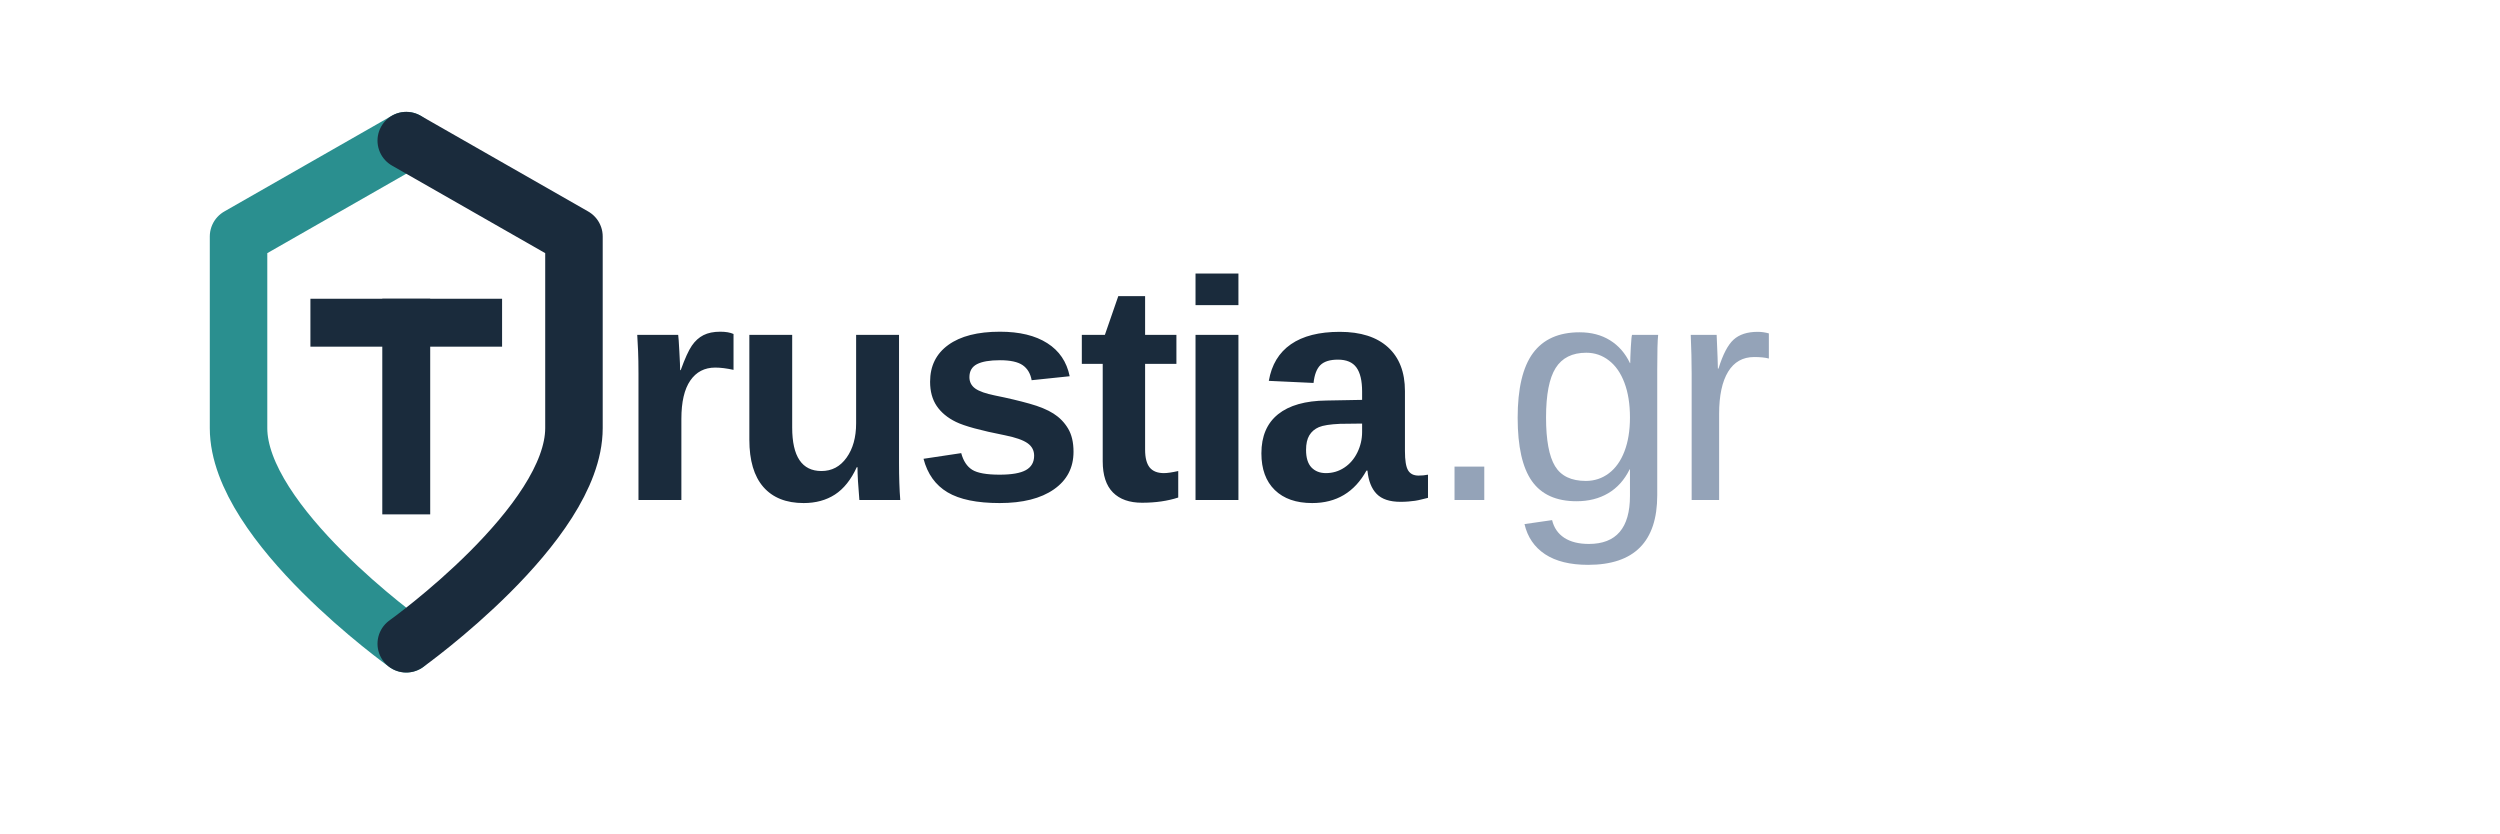
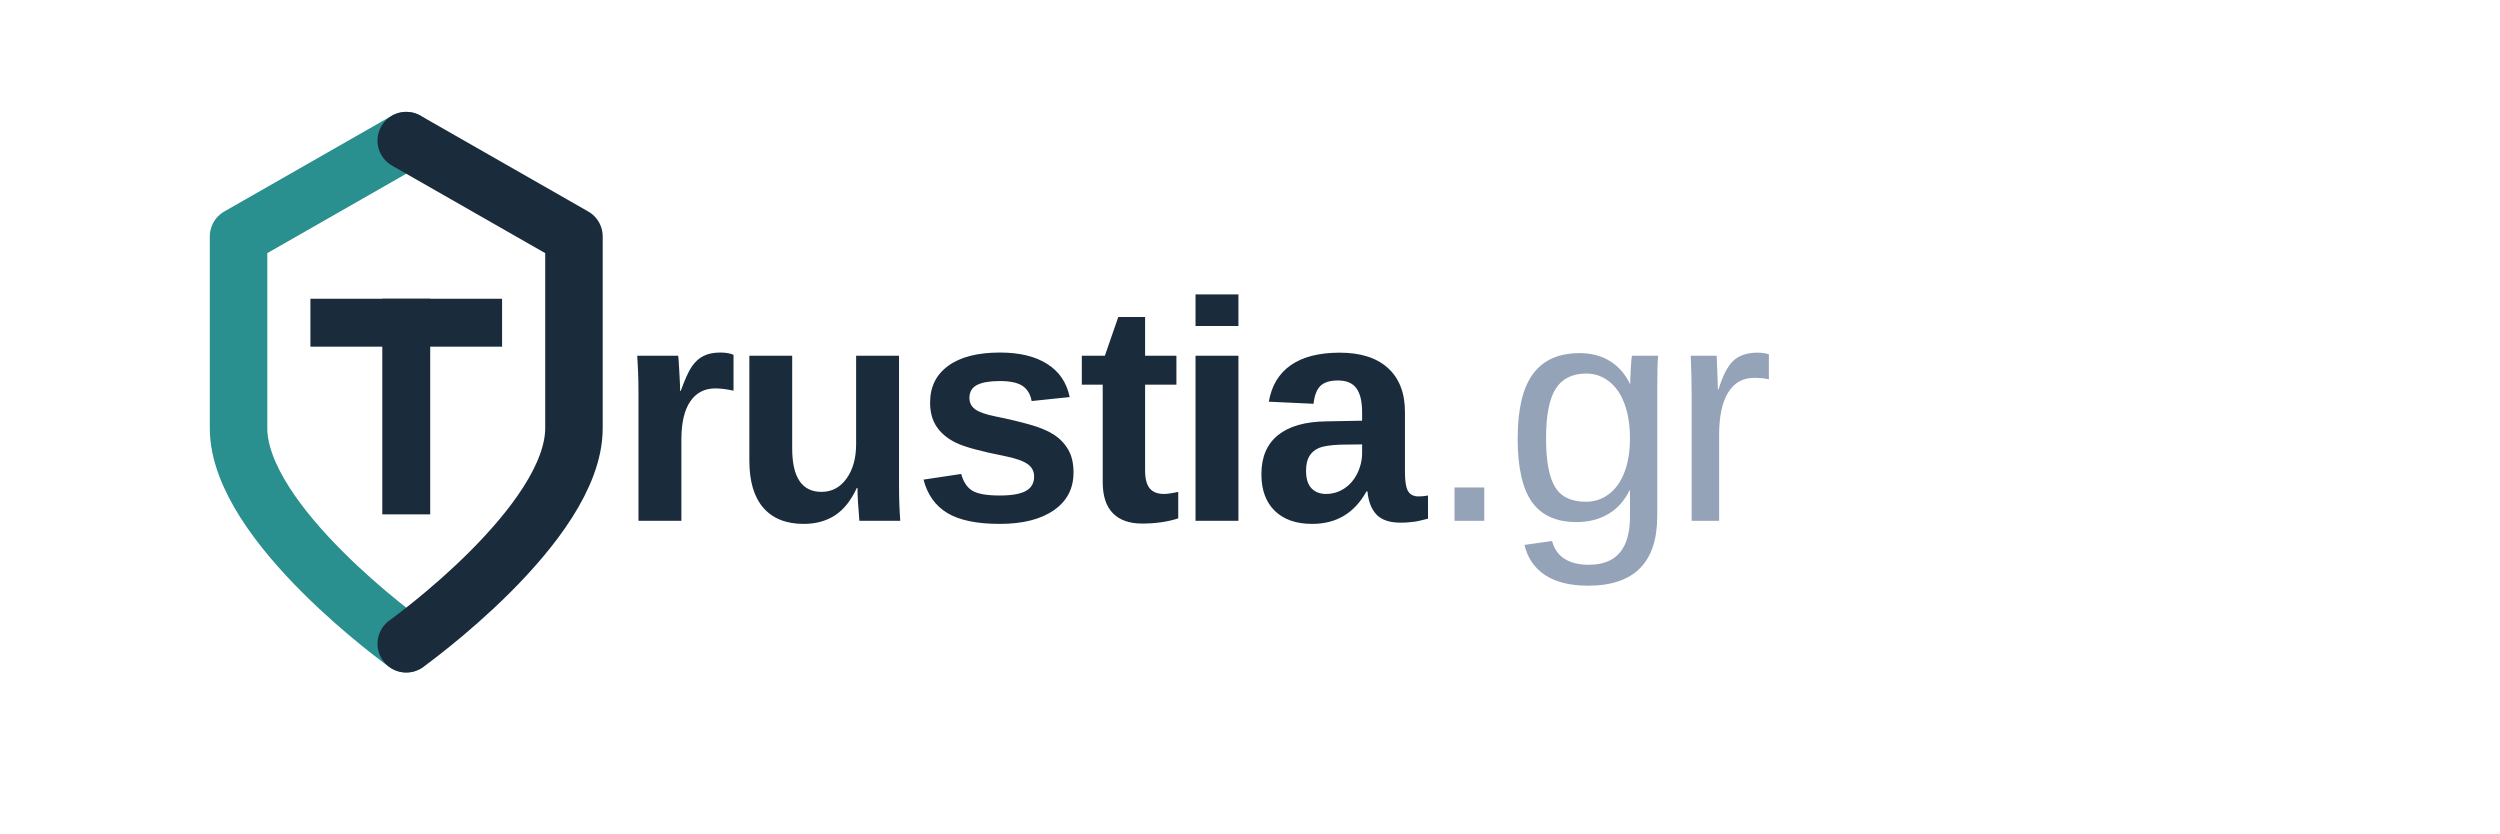
<svg xmlns="http://www.w3.org/2000/svg" width="600" height="200" viewBox="0 0 600 200">
  <g transform="translate(40, 28) scale(1.15)">
    <path d="M50 5 L15 25 V65 C15 85 50 110 50 110" fill="none" stroke="#2A8F8F" stroke-width="12" stroke-linecap="round" stroke-linejoin="round" />
    <path d="M50 5 L85 25 V65 C85 85 50 110 50 110" fill="none" stroke="#1A2B3C" stroke-width="12" stroke-linecap="round" stroke-linejoin="round" />
    <rect x="30" y="38" width="40" height="10" fill="#1A2B3C" />
    <rect x="45" y="38" width="10" height="45" fill="#1A2B3C" />
  </g>
-   <text x="148" y="120" font-family="Arial, sans-serif" font-size="75" font-weight="bold" fill="#1A2B3C" letter-spacing="-2">
+   <text x="148" y="125" font-family="Arial, sans-serif" font-size="75" font-weight="bold" fill="#1A2B3C" letter-spacing="-2">
        rustia<tspan font-weight="normal" fill="#94A3B8">.gr</tspan>
  </text>
</svg>
